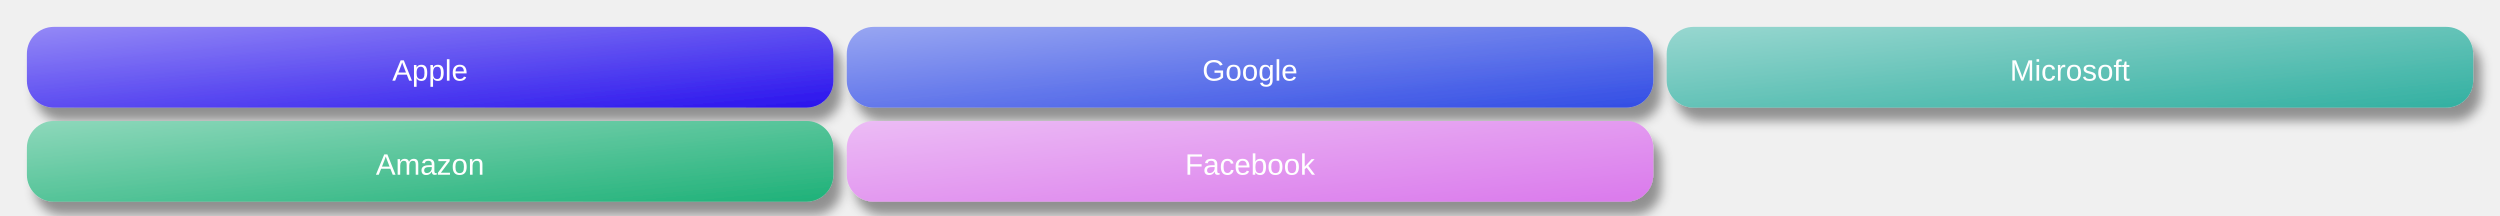
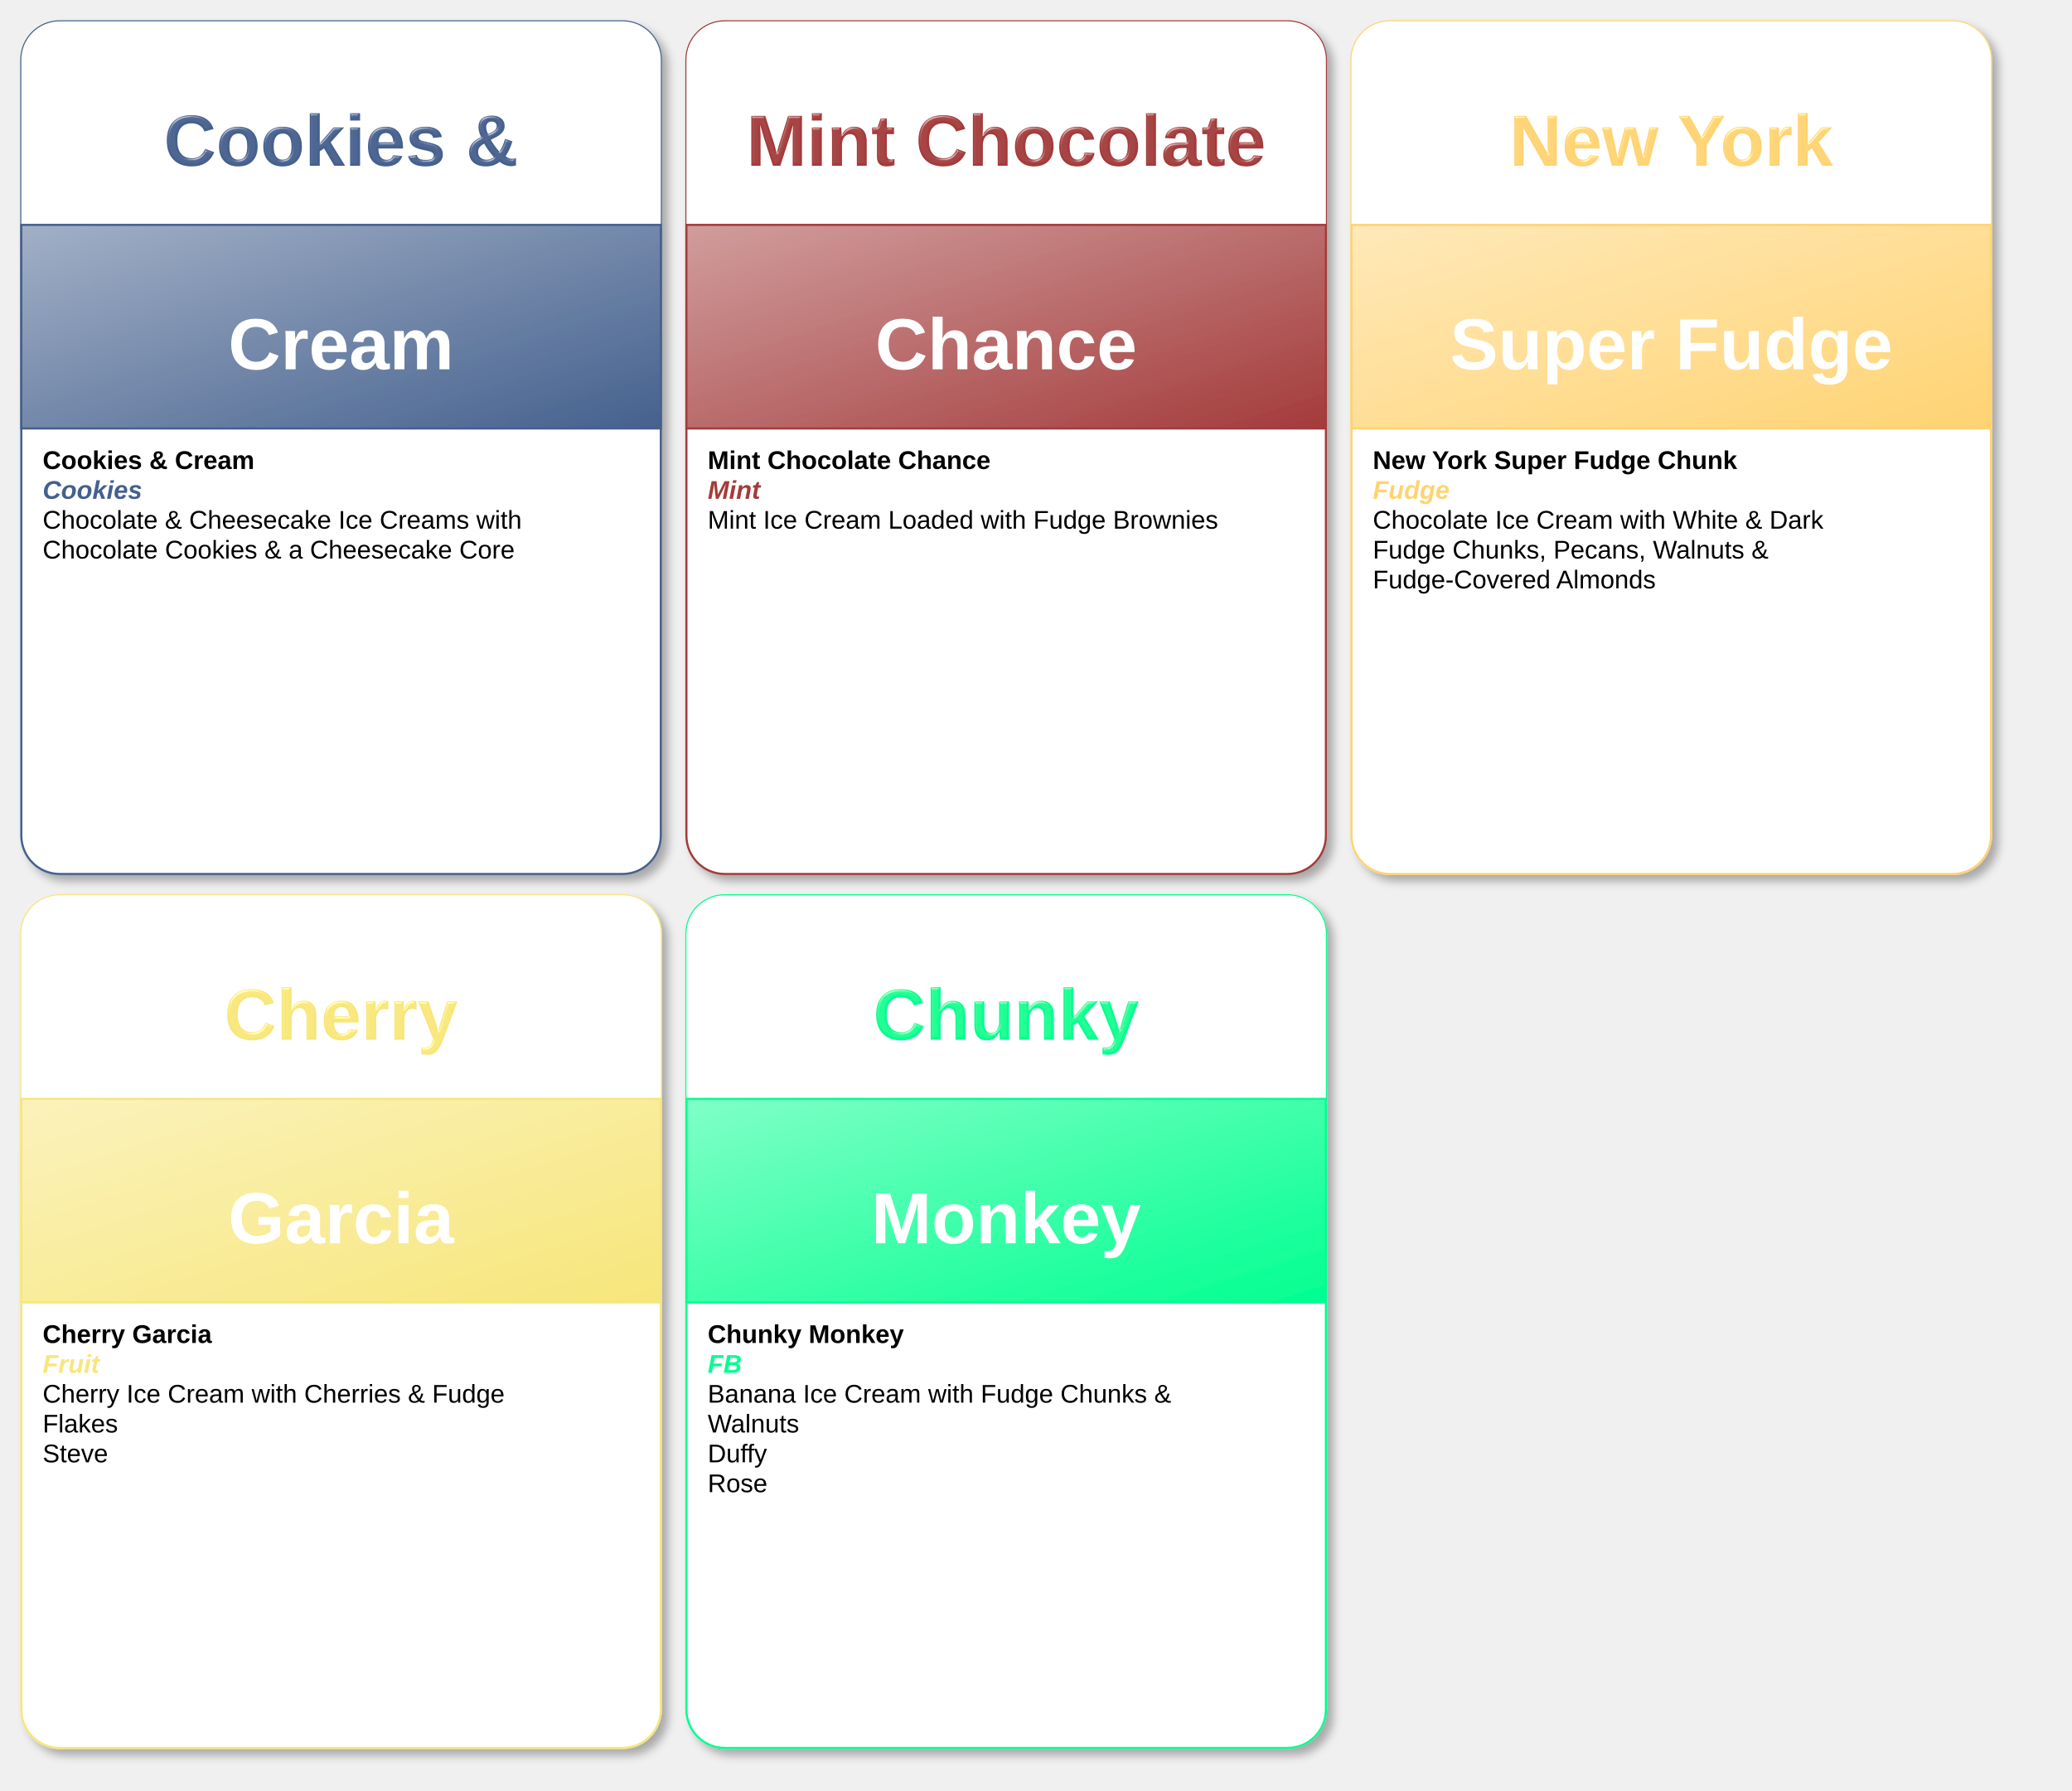
- <svg xmlns="http://www.w3.org/2000/svg" xmlns:xlink="http://www.w3.org/1999/xlink" width="651.0" height="56.0" viewBox="0 0 651.0 56.0" id="DocOps-d71586d8-4260-4b0d-afbb-6c5c61b47765">
+ <svg xmlns="http://www.w3.org/2000/svg" xmlns:xlink="http://www.w3.org/1999/xlink" width="680.4" height="588.0" viewBox="0 0 680.4 588.0">
  <defs>
-     <filter id="buttonBlur">
-       <feGaussianBlur in="SourceAlpha" stdDeviation="2" result="blur" />
-       <feOffset in="blur" dy="2" result="offsetBlur" />
-       <feMerge>
-         <feMergeNode in="offsetBlur" />
-         <feMergeNode in="SourceGraphic" />
-       </feMerge>
-     </filter>
-     <linearGradient id="overlayGrad" gradientUnits="userSpaceOnUse" x1="95" y1="-20" x2="95" y2="70">
-       <stop offset="0" stop-color="#000000" stop-opacity="0.5" />
-       <stop offset="1" stop-color="#000000" stop-opacity="0" />
-     </linearGradient>
-     <filter id="topshineBlur">
-       <feGaussianBlur stdDeviation="0.93" />
-     </filter>
-     <linearGradient id="topshineGrad" gradientUnits="userSpaceOnUse" x1="95" y1="0" x2="95" y2="40">
-       <stop offset="0" stop-color="#ffffff" stop-opacity="1" />
-       <stop offset="1" stop-color="#ffffff" stop-opacity="0" />
-     </linearGradient>
-     <filter id="bottomshine">
-       <feGaussianBlur stdDeviation="0.95" />
+     <filter id="Bevel" filterUnits="objectBoundingBox" x="-10%" y="-10%" width="150%" height="150%">
+       <feGaussianBlur in="SourceAlpha" stdDeviation="3" result="blur" />
+       <feSpecularLighting in="blur" surfaceScale="5" specularConstant="0.5" specularExponent="10" result="specOut" lighting-color="white">
+         <fePointLight x="-5000" y="-10000" z="20000" />
+       </feSpecularLighting>
+       <feComposite in="specOut" in2="SourceAlpha" operator="in" result="specOut2" />
+       <feComposite in="SourceGraphic" in2="specOut2" operator="arithmetic" k1="0" k2="1" k3="1" k4="0" result="litPaint" />
    </filter>
    <filter id="Bevel2" filterUnits="objectBoundingBox" x="-10%" y="-10%" width="150%" height="150%">
      <feGaussianBlur in="SourceAlpha" stdDeviation="0.5" result="blur" />
      <feSpecularLighting in="blur" surfaceScale="5" specularConstant="0.5" specularExponent="10" result="specOut" lighting-color="white">
        <fePointLight x="-5000" y="-10000" z="0000" />
      </feSpecularLighting>
      <feComposite in="specOut" in2="SourceAlpha" operator="in" result="specOut2" />
      <feComposite in="SourceGraphic" in2="specOut2" operator="arithmetic" k1="0" k2="1" k3="1" k4="0" result="litPaint" />
    </filter>
-     <linearGradient id="ID4a4fc7d2-d2dd-4335-ac9c-4837640c6305" x2="1" y2="1">
-       <stop class="stop1" offset="0%" stop-color="#9489f6" />
-       <stop class="stop2" offset="50%" stop-color="#5e4ef1" />
-       <stop class="stop3" offset="100%" stop-color="#2913ED" />
+     <linearGradient id="ID83b695a9-4234-4312-b807-22e80e46edd1" x2="1" y2="1">
+       <stop class="stop1" offset="0%" stop-color="#a2b0c6" />
+       <stop class="stop2" offset="50%" stop-color="#7388aa" />
+       <stop class="stop3" offset="100%" stop-color="#45618E" />
    </linearGradient>
-     <linearGradient id="ID58afa591-0152-45ae-b1c1-b259897facfc" x2="1" y2="1">
-       <stop class="stop1" offset="0%" stop-color="#98a6f2" />
-       <stop class="stop2" offset="50%" stop-color="#6579eb" />
-       <stop class="stop3" offset="100%" stop-color="#324DE5" />
+     <linearGradient id="IDac3a49a1-9cc7-49a5-a86c-678cc9b755be" x2="1" y2="1">
+       <stop class="stop1" offset="0%" stop-color="#d19d9d" />
+       <stop class="stop2" offset="50%" stop-color="#ba6c6c" />
+       <stop class="stop3" offset="100%" stop-color="#A43B3B" />
    </linearGradient>
-     <linearGradient id="IDe8cfc9ad-1006-41c6-a124-6ffa31aa1a10" x2="1" y2="1">
-       <stop class="stop1" offset="0%" stop-color="#98d7d0" />
-       <stop class="stop2" offset="50%" stop-color="#65c3b8" />
-       <stop class="stop3" offset="100%" stop-color="#32B0A1" />
+     <linearGradient id="IDbefa65bc-f945-4221-bde4-4aec4f56e9ec" x2="1" y2="1">
+       <stop class="stop1" offset="0%" stop-color="#ffe9b9" />
+       <stop class="stop2" offset="50%" stop-color="#ffde96" />
+       <stop class="stop3" offset="100%" stop-color="#FFD373" />
    </linearGradient>
-     <linearGradient id="ID1a5911fc-2a87-4ff1-9205-7f44aa031f69" x2="1" y2="1">
-       <stop class="stop1" offset="0%" stop-color="#8ed8bb" />
-       <stop class="stop2" offset="50%" stop-color="#56c499" />
-       <stop class="stop3" offset="100%" stop-color="#1EB178" />
+     <linearGradient id="IDa55fdfb3-64d1-44c8-a960-3b1621119d43" x2="1" y2="1">
+       <stop class="stop1" offset="0%" stop-color="#fbf2bc" />
+       <stop class="stop2" offset="50%" stop-color="#f9ec9b" />
+       <stop class="stop3" offset="100%" stop-color="#F7E67A" />
    </linearGradient>
-     <linearGradient id="ID065e9323-56ff-4453-abf1-92b4df22e2f2" x2="1" y2="1">
-       <stop class="stop1" offset="0%" stop-color="#ecbcf5" />
-       <stop class="stop2" offset="50%" stop-color="#e39af0" />
-       <stop class="stop3" offset="100%" stop-color="#DA79EC" />
+     <linearGradient id="IDe36bd0fe-6c42-498b-ad64-fb4ffce23dc1" x2="1" y2="1">
+       <stop class="stop1" offset="0%" stop-color="#80ffc7" />
+       <stop class="stop2" offset="50%" stop-color="#40ffab" />
+       <stop class="stop3" offset="100%" stop-color="#01FF90" />
    </linearGradient>
-     <style>.glass:after,.glass:before{content:"";display:block;position:absolute}.glass{overflow:hidden;color:#fff;text-shadow:0 1px 2px rgba(0,0,0,.7);background-image:radial-gradient(circle at center,rgba(0,167,225,.25),rgba(0,110,149,.5));box-shadow:0 5px 10px rgba(0,0,0,.75),inset 0 0 0 2px rgba(0,0,0,.3),inset 0 -6px 6px -3px rgba(0,129,174,.2);position:relative}.glass:after{background:rgba(0,167,225,.2);z-index:0;height:100%;width:100%;top:0;left:0;backdrop-filter:blur(3px) saturate(400%);-webkit-backdrop-filter:blur(3px) saturate(400%)}.glass:before{width:calc(100% - 4px);height:35px;background-image:linear-gradient(rgba(255,255,255,.7),rgba(255,255,255,0));top:2px;left:2px;border-radius:30px 30px 200px 200px;opacity:.7}.glass:hover{text-shadow:0 1px 2px rgba(0,0,0,.9)}.glass:hover:before{opacity:1}.glass:active{text-shadow:0 0 2px rgba(0,0,0,.9);box-shadow:0 3px 8px rgba(0,0,0,.75),inset 0 0 0 2px rgba(0,0,0,.3),inset 0 -6px 6px -3px rgba(0,129,174,.2)}.glass:active:before{height:25px}.raise {pointer-events: bounding-box;opacity: 1;filter: drop-shadow(3px 5px 2px rgb(0 0 0 / 0.4));}.raise:hover {stroke: gold;stroke-width: 3px; opacity: 0.9;}.ID4a4fc7d2-d2dd-4335-ac9c-4837640c6305_cls { fill: url(#ID4a4fc7d2-d2dd-4335-ac9c-4837640c6305); }.ID58afa591-0152-45ae-b1c1-b259897facfc_cls { fill: url(#ID58afa591-0152-45ae-b1c1-b259897facfc); }.IDe8cfc9ad-1006-41c6-a124-6ffa31aa1a10_cls { fill: url(#IDe8cfc9ad-1006-41c6-a124-6ffa31aa1a10); }.ID1a5911fc-2a87-4ff1-9205-7f44aa031f69_cls { fill: url(#ID1a5911fc-2a87-4ff1-9205-7f44aa031f69); }.ID065e9323-56ff-4453-abf1-92b4df22e2f2_cls { fill: url(#ID065e9323-56ff-4453-abf1-92b4df22e2f2); }#DocOps-d71586d8-4260-4b0d-afbb-6c5c61b47765 .btnclass1 {font-family:Arial, Helvetica, sans-serif;font-size:11px;fill:#FFFFFF;letter-spacing:normal;}</style>
+     <path id="outerBox" fill="#ffffff" d="M 0 18.0 A 18.0 18.0 0 0 1 18.0 0 L 282.0 0 A 18.0 18.0 0 0 1 300.0 18.0 L 300.0 382.0 A 18.0 18.0 0 0 1 282.0 400.0 L 18.0 400.0 A 18.0 18.0 0 0 1 0 382.0 Z">
+                         </path>
+     <g id="topTextBox">
+       <path fill="#ffffff" d="M 0 18.0 A 18.0 18.0 0 0 1 18.0 0 L 282.0 0 A 18.0 18.0 0 0 1 300.0 18.0 L 300.0 95.5 A 0.0 0.0 0 0 1 300.0 95.5 L 0.0 95.5 A 0.0 0.0 0 0 1 0 95.5 Z" />
+     </g>
+     <path id="bottomTextBox" d="M 0 0.0 A 0.0 0.0 0 0 1 0.0 0 L 300.0 0 A 0.0 0.0 0 0 1 300.0 0.0 L 300.0 95.5 A 0.0 0.0 0 0 1 300.0 95.5 L 0.0 95.5 A 0.0 0.0 0 0 1 0 95.5 Z" />
+     <path id="singleBox" d="M 0 18.0 A 18.0 18.0 0 0 1 18.0 0 L 282.0 0 A 18.0 18.0 0 0 1 300.0 18.0 L 300.0 191.0 A 0.0 0.0 0 0 1 300.0 191.0 L 0.0 191.0 A 0.0 0.0 0 0 1 0 191.0 Z" />
+     <style>
+             .basecard {
+                 -webkit-filter: drop-shadow( 3px 3px 2px rgba(0, 0, 0, .3));
+                 filter: drop-shadow( 3px 3px 2px rgba(0, 0, 0, .3));
+             }
+             .basecard:hover {
+                 cursor: pointer;
+                 stroke-width: 3;
+                 stroke-dasharray: 8;
+             }
+             .ID83b695a9-4234-4312-b807-22e80e46edd1_cls { fill: url(#ID83b695a9-4234-4312-b807-22e80e46edd1); }
+             .IDac3a49a1-9cc7-49a5-a86c-678cc9b755be_cls { fill: url(#IDac3a49a1-9cc7-49a5-a86c-678cc9b755be); }
+             .IDbefa65bc-f945-4221-bde4-4aec4f56e9ec_cls { fill: url(#IDbefa65bc-f945-4221-bde4-4aec4f56e9ec); }
+             .IDa55fdfb3-64d1-44c8-a960-3b1621119d43_cls { fill: url(#IDa55fdfb3-64d1-44c8-a960-3b1621119d43); }
+             .IDe36bd0fe-6c42-498b-ad64-fb4ffce23dc1_cls { fill: url(#IDe36bd0fe-6c42-498b-ad64-fb4ffce23dc1); }
+             
+         </style>
  </defs>
  <g transform="scale(0.7)">
-     <g transform="translate(10,10)" cursor="pointer">
-       <a xlink:href="https://www.apple.com" target="_blank" style="text-decoration: none; font-family:Arial; fill: #fcfcfc;">
-         <rect x="0" y="0" fill="#29b119" width="300" height="30" class="raise ID4a4fc7d2-d2dd-4335-ac9c-4837640c6305_cls" filter="url(#Bevel2)" rx="10" ry="10" />
-         <text class="category" visibility="hidden">Apple</text>
-         <text class="author" visibility="hidden">null</text>
-         <text class="date" visibility="hidden" />
-         <text x="150" y="20" text-anchor="middle" class="glass btnclass1">Apple</text>
-       </a>
-     </g>
-     <g transform="translate(315,10)" cursor="pointer">
-       <a xlink:href="https://www.google.com" target="_blank" style="text-decoration: none; font-family:Arial; fill: #fcfcfc;">
-         <rect x="0" y="0" fill="#29b119" width="300" height="30" class="raise ID58afa591-0152-45ae-b1c1-b259897facfc_cls" filter="url(#Bevel2)" rx="10" ry="10" />
-         <text class="category" visibility="hidden">Google</text>
-         <text class="author" visibility="hidden">null</text>
-         <text class="date" visibility="hidden" />
-         <text x="150" y="20" text-anchor="middle" class="glass btnclass1">Google</text>
-       </a>
-     </g>
-     <g transform="translate(620,10)" cursor="pointer">
-       <a xlink:href="https://www.microsoft.com" target="_blank" style="text-decoration: none; font-family:Arial; fill: #fcfcfc;">
-         <rect x="0" y="0" fill="#29b119" width="300" height="30" class="raise IDe8cfc9ad-1006-41c6-a124-6ffa31aa1a10_cls" filter="url(#Bevel2)" rx="10" ry="10" />
-         <text class="category" visibility="hidden">Microsoft</text>
-         <text class="author" visibility="hidden">null</text>
-         <text class="date" visibility="hidden" />
-         <text x="150" y="20" text-anchor="middle" class="glass btnclass1">Microsoft</text>
-       </a>
-     </g>
-     <g transform="translate(10,45)" cursor="pointer">
-       <a xlink:href="https://www.amazon.com" target="_blank" style="text-decoration: none; font-family:Arial; fill: #fcfcfc;">
-         <rect x="0" y="0" fill="#29b119" width="300" height="30" class="raise ID1a5911fc-2a87-4ff1-9205-7f44aa031f69_cls" filter="url(#Bevel2)" rx="10" ry="10" />
-         <text class="category" visibility="hidden">Amazon</text>
-         <text class="author" visibility="hidden">null</text>
-         <text class="date" visibility="hidden" />
-         <text x="150" y="20" text-anchor="middle" class="glass btnclass1">Amazon</text>
-       </a>
-     </g>
-     <g transform="translate(315,45)" cursor="pointer">
-       <a xlink:href="https://www.facebook.com" target="_blank" style="text-decoration: none; font-family:Arial; fill: #fcfcfc;">
-         <rect x="0" y="0" fill="#29b119" width="300" height="30" class="raise ID065e9323-56ff-4453-abf1-92b4df22e2f2_cls" filter="url(#Bevel2)" rx="10" ry="10" />
-         <text class="category" visibility="hidden">Facebook</text>
-         <text class="author" visibility="hidden">null</text>
-         <text class="date" visibility="hidden" />
-         <text x="150" y="20" text-anchor="middle" class="glass btnclass1">Facebook</text>
-       </a>
-     </g>
+     <a xlink:href="https://www.apple.com" href="https://www.apple.com" target="_blank" style="text-decoration: none;">
+       <g transform="translate(10,10)" class="basecard btnclass1">
+         <use xlink:href="#outerBox" stroke="#45618E" />
+         <use xlink:href="#topTextBox" />
+         <text text-anchor="middle" x="150" y="67.75" filter="url(#Bevel2)" style="fill: #45618E; font: bold 34px Arial, Helvetica, sans-serif;">Cookies &amp;
+     </text>
+         <g transform="translate(0,95.5)">
+           <use xlink:href="#bottomTextBox" stroke="#45618E" fill="url(#ID83b695a9-4234-4312-b807-22e80e46edd1)" />
+           <text text-anchor="middle" x="150" y="67.75" filter="url(#Bevel2)" style="fill: #ffffff; font: bold 34px Arial, Helvetica, sans-serif;">Cream
+     </text>
+         </g>
+         <g transform="translate(0,190)" class="title">
+           <text x="10" y="20" style="font: 12px Arial, Helvetica, sans-serif;">
+             <tspan font-weight="bold">Cookies &amp; Cream</tspan>
+             <tspan x="10" dy="14" font-style="italic" font-weight="bold" fill="#45618E">Cookies </tspan>
+             <tspan x="10" dy="14">Chocolate &amp; Cheesecake Ice Creams with </tspan>
+             <tspan x="10" dy="14">Chocolate Cookies &amp; a Cheesecake Core </tspan>
+             <tspan x="10" dy="14" />
+           </text>
+         </g>
+       </g>
+     </a>
+     <a xlink:href="https://www.google.com" href="https://www.google.com" target="_blank" style="text-decoration: none;">
+       <g transform="translate(322,10)" class="basecard btnclass1">
+         <use xlink:href="#outerBox" stroke="#A43B3B" />
+         <use xlink:href="#topTextBox" />
+         <text text-anchor="middle" x="150" y="67.75" filter="url(#Bevel2)" style="fill: #A43B3B; font: bold 34px Arial, Helvetica, sans-serif;">Mint Chocolate
+     </text>
+         <g transform="translate(0,95.5)">
+           <use xlink:href="#bottomTextBox" stroke="#A43B3B" fill="url(#IDac3a49a1-9cc7-49a5-a86c-678cc9b755be)" />
+           <text text-anchor="middle" x="150" y="67.75" filter="url(#Bevel2)" style="fill: #ffffff; font: bold 34px Arial, Helvetica, sans-serif;">Chance
+     </text>
+         </g>
+         <g transform="translate(0,190)" class="title">
+           <text x="10" y="20" style="font: 12px Arial, Helvetica, sans-serif;">
+             <tspan font-weight="bold">Mint Chocolate Chance</tspan>
+             <tspan x="10" dy="14" font-style="italic" font-weight="bold" fill="#A43B3B">Mint </tspan>
+             <tspan x="10" dy="14">Mint Ice Cream Loaded with Fudge Brownies </tspan>
+             <tspan x="10" dy="14" />
+           </text>
+         </g>
+       </g>
+     </a>
+     <a xlink:href="https://www.microsoft.com" href="https://www.microsoft.com" target="_blank" style="text-decoration: none;">
+       <g transform="translate(634,10)" class="basecard btnclass2">
+         <use xlink:href="#outerBox" stroke="#FFD373" />
+         <use xlink:href="#topTextBox" />
+         <text text-anchor="middle" x="150" y="67.75" filter="url(#Bevel2)" style="fill: #FFD373; font: bold 34px Arial, Helvetica, sans-serif;">New York
+     </text>
+         <g transform="translate(0,95.5)">
+           <use xlink:href="#bottomTextBox" stroke="#FFD373" fill="url(#IDbefa65bc-f945-4221-bde4-4aec4f56e9ec)" />
+           <text text-anchor="middle" x="150" y="67.75" filter="url(#Bevel2)" style="fill: #ffffff; font: bold 34px Arial, Helvetica, sans-serif;">Super Fudge
+     </text>
+         </g>
+         <g transform="translate(0,190)" class="title">
+           <text x="10" y="20" style="font: 12px Arial, Helvetica, sans-serif;">
+             <tspan font-weight="bold">New York Super Fudge Chunk</tspan>
+             <tspan x="10" dy="14" font-style="italic" font-weight="bold" fill="#FFD373">Fudge </tspan>
+             <tspan x="10" dy="14">Chocolate Ice Cream with White &amp; Dark </tspan>
+             <tspan x="10" dy="14">Fudge Chunks, Pecans, Walnuts &amp; </tspan>
+             <tspan x="10" dy="14">Fudge-Covered Almonds </tspan>
+             <tspan x="10" dy="14" />
+           </text>
+         </g>
+       </g>
+     </a>
+     <a xlink:href="https://www.amazon.com" href="https://www.amazon.com" target="_blank" style="text-decoration: none;">
+       <g transform="translate(10,420)" class="basecard btnclass1">
+         <use xlink:href="#outerBox" stroke="#F7E67A" />
+         <use xlink:href="#topTextBox" />
+         <text text-anchor="middle" x="150" y="67.75" filter="url(#Bevel2)" style="fill: #F7E67A; font: bold 34px Arial, Helvetica, sans-serif;">Cherry
+     </text>
+         <g transform="translate(0,95.5)">
+           <use xlink:href="#bottomTextBox" stroke="#F7E67A" fill="url(#IDa55fdfb3-64d1-44c8-a960-3b1621119d43)" />
+           <text text-anchor="middle" x="150" y="67.75" filter="url(#Bevel2)" style="fill: #ffffff; font: bold 34px Arial, Helvetica, sans-serif;">Garcia
+     </text>
+         </g>
+         <g transform="translate(0,190)" class="title">
+           <text x="10" y="20" style="font: 12px Arial, Helvetica, sans-serif;">
+             <tspan font-weight="bold">Cherry Garcia</tspan>
+             <tspan x="10" dy="14" font-style="italic" font-weight="bold" fill="#F7E67A">Fruit </tspan>
+             <tspan x="10" dy="14">Cherry Ice Cream with Cherries &amp; Fudge </tspan>
+             <tspan x="10" dy="14">Flakes </tspan>
+             <tspan x="10" dy="14">Steve</tspan>
+             <tspan x="10" dy="14" />
+           </text>
+         </g>
+       </g>
+     </a>
+     <a xlink:href="https://www.facebook.com" href="https://www.facebook.com" target="_blank" style="text-decoration: none;">
+       <g transform="translate(322,420)" class="basecard btnclass1">
+         <use xlink:href="#outerBox" stroke="#01FF90" />
+         <use xlink:href="#topTextBox" />
+         <text text-anchor="middle" x="150" y="67.75" filter="url(#Bevel2)" style="fill: #01FF90; font: bold 34px Arial, Helvetica, sans-serif;">Chunky
+     </text>
+         <g transform="translate(0,95.5)">
+           <use xlink:href="#bottomTextBox" stroke="#01FF90" fill="url(#IDe36bd0fe-6c42-498b-ad64-fb4ffce23dc1)" />
+           <text text-anchor="middle" x="150" y="67.75" filter="url(#Bevel2)" style="fill: #ffffff; font: bold 34px Arial, Helvetica, sans-serif;">Monkey
+     </text>
+         </g>
+         <g transform="translate(0,190)" class="title">
+           <text x="10" y="20" style="font: 12px Arial, Helvetica, sans-serif;">
+             <tspan font-weight="bold">Chunky Monkey</tspan>
+             <tspan x="10" dy="14" font-style="italic" font-weight="bold" fill="#01FF90">FB </tspan>
+             <tspan x="10" dy="14">Banana Ice Cream with Fudge Chunks &amp; </tspan>
+             <tspan x="10" dy="14">Walnuts </tspan>
+             <tspan x="10" dy="14">Duffy</tspan>
+             <tspan x="10" dy="14">Rose</tspan>
+             <tspan x="10" dy="14" />
+           </text>
+         </g>
+       </g>
+     </a>
  </g>
</svg>
